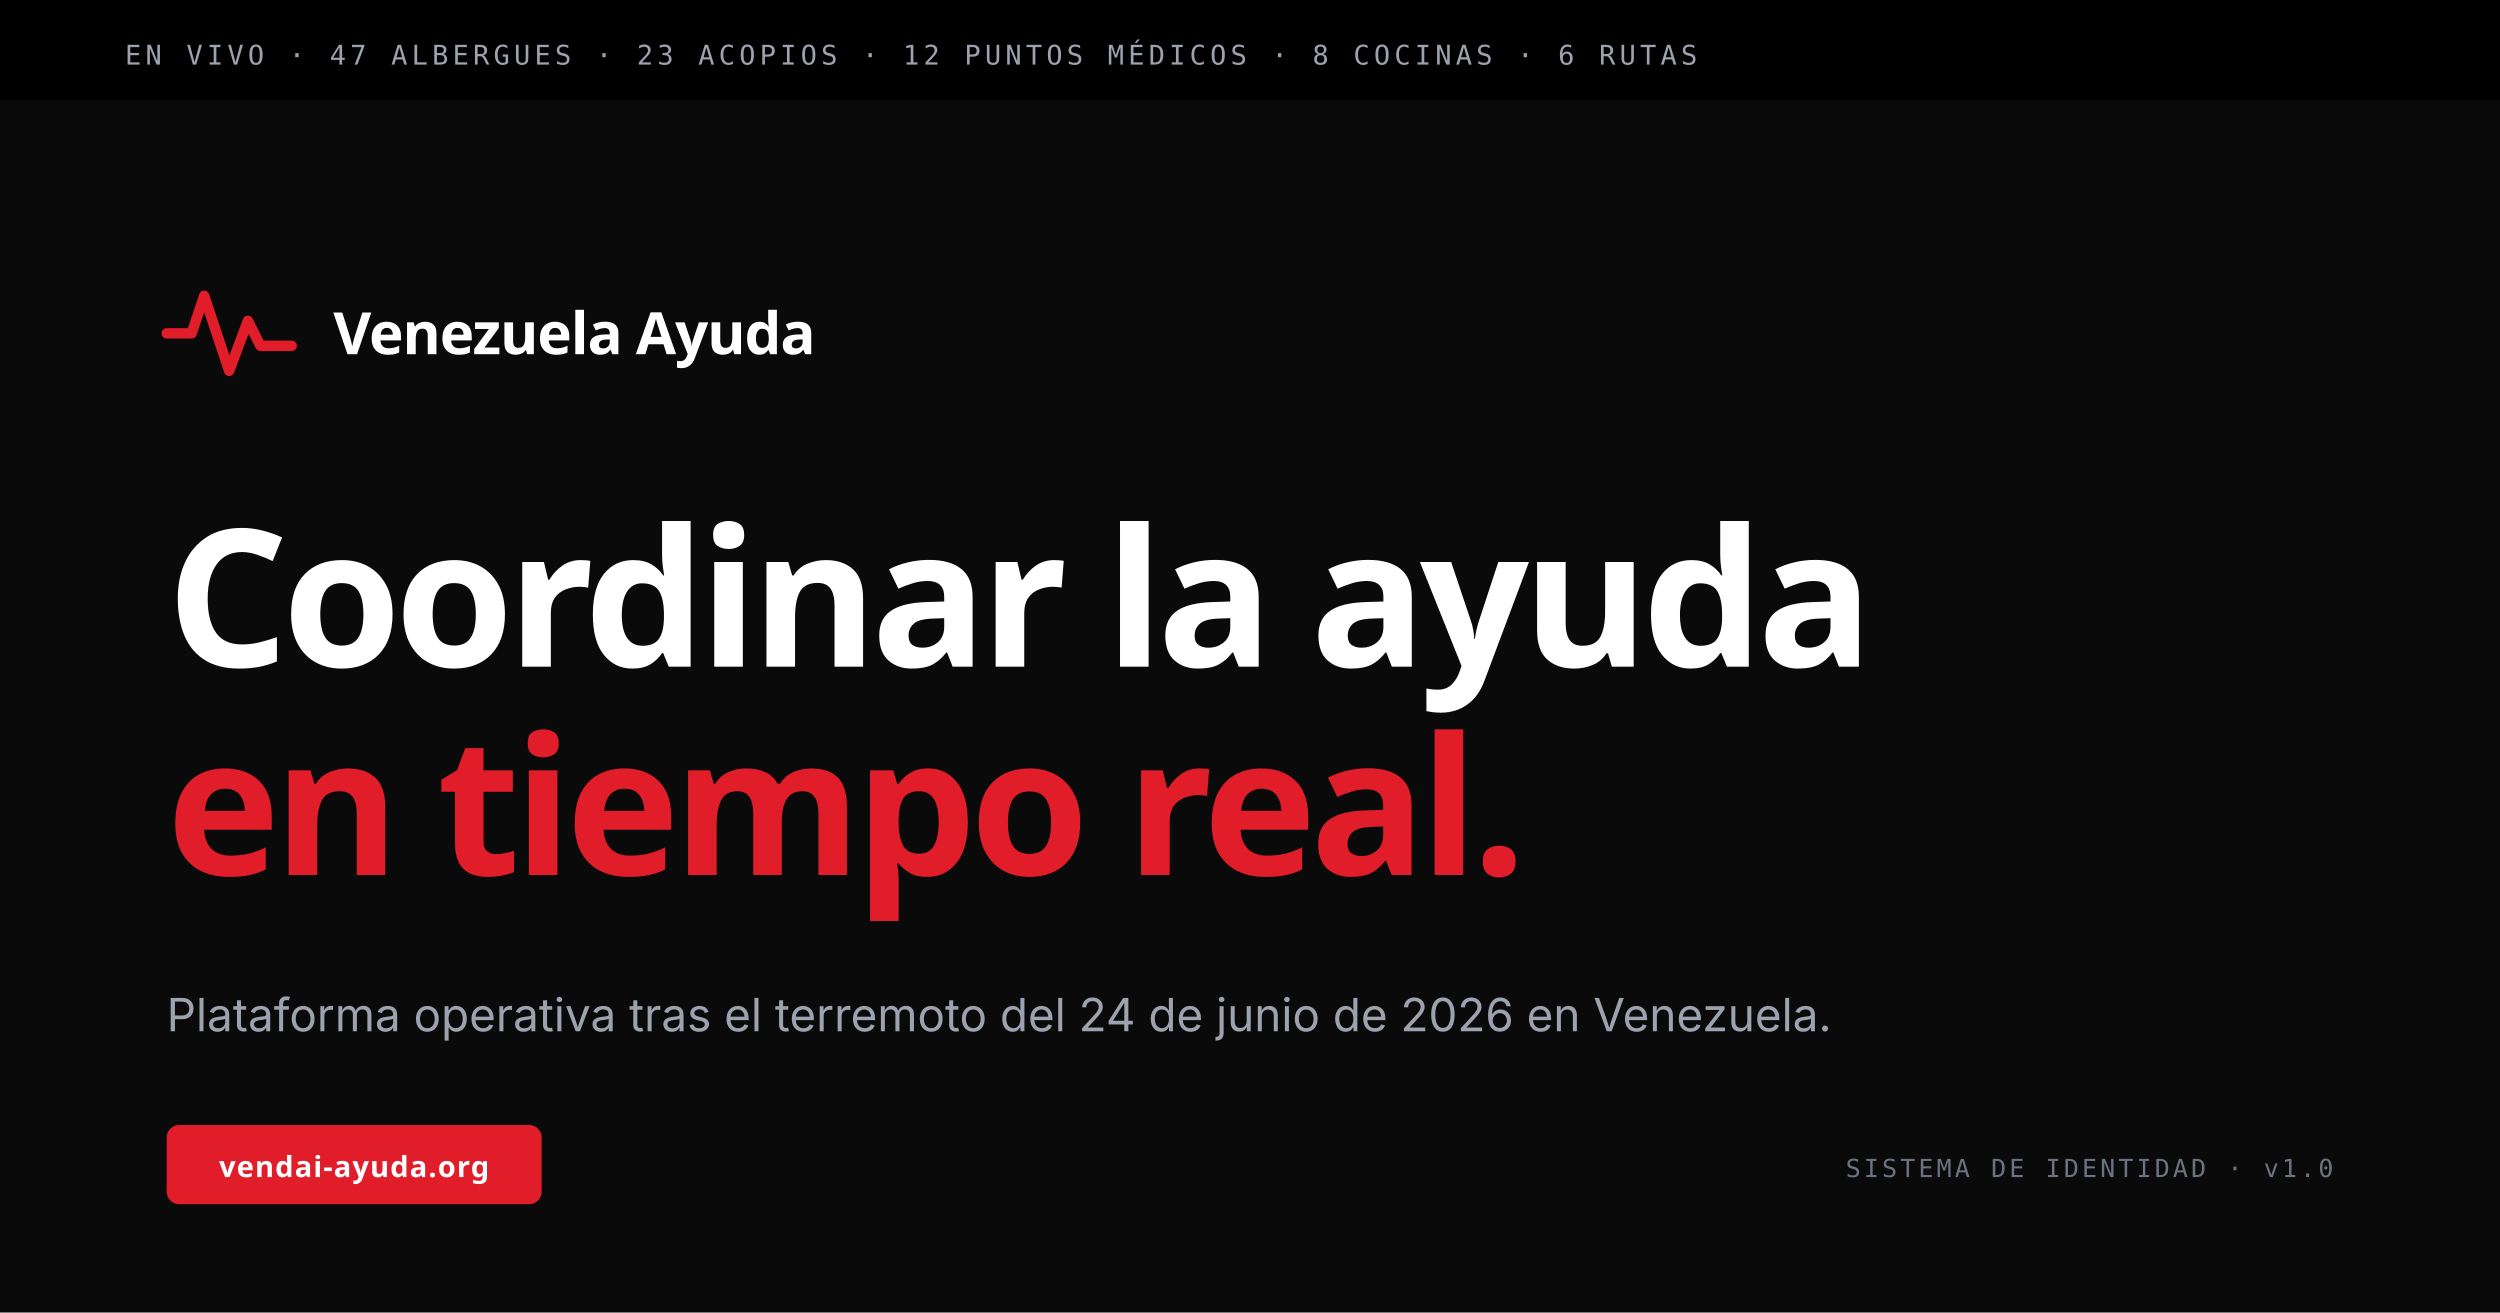
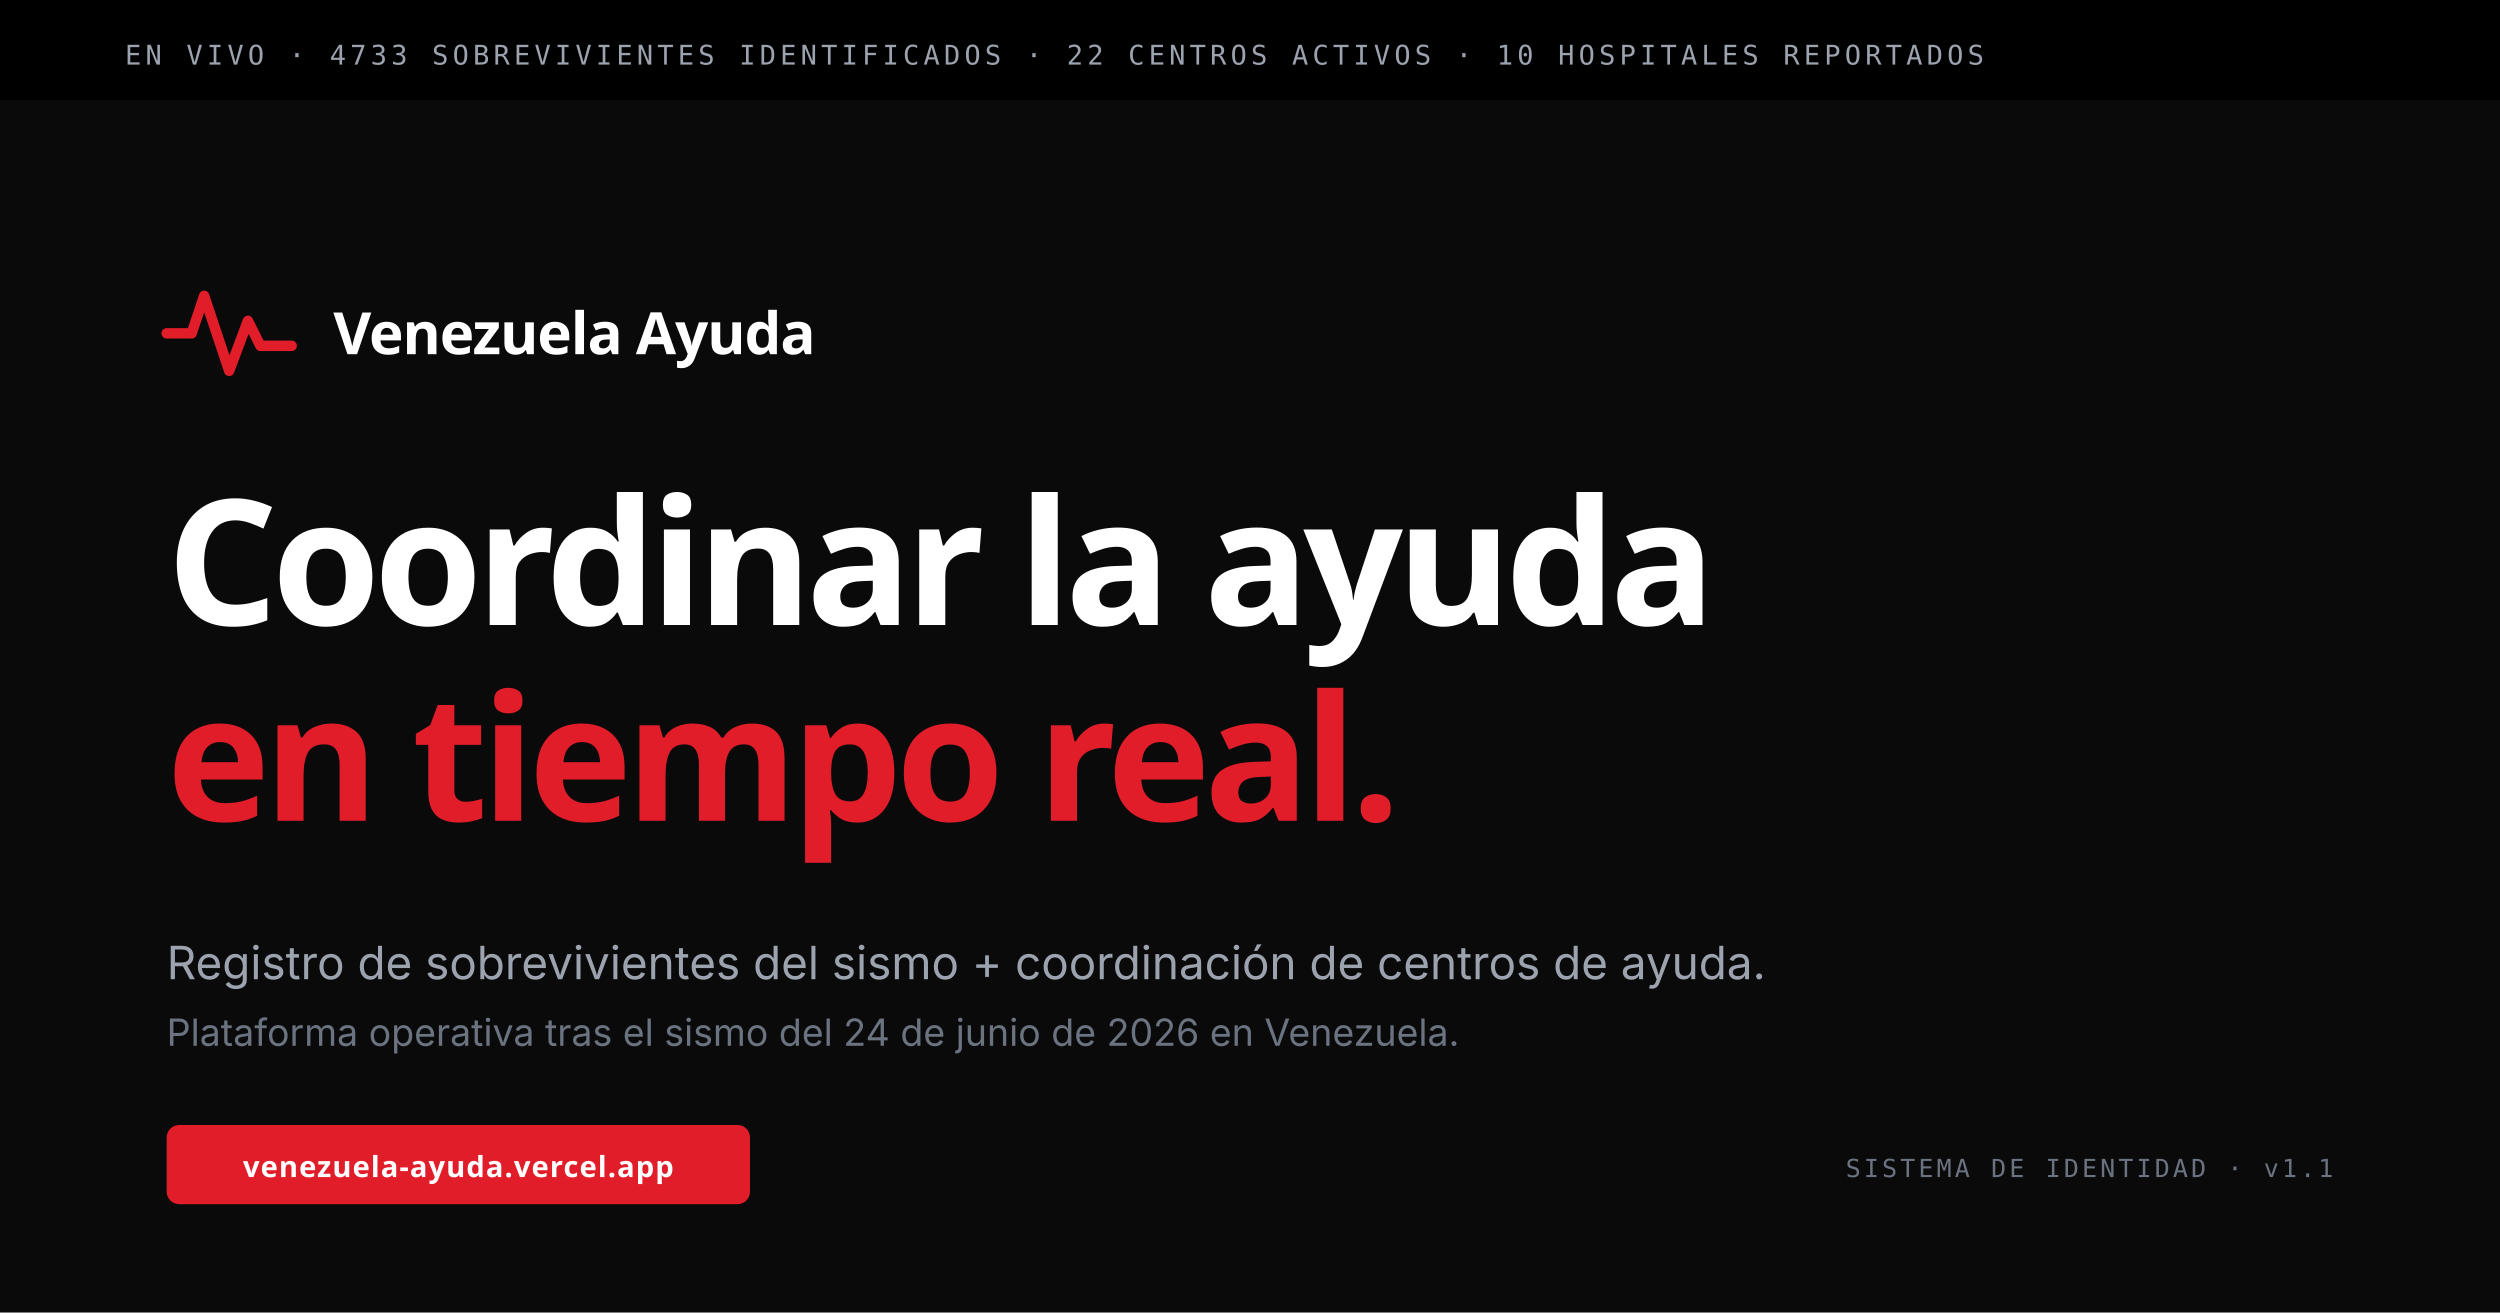
<svg xmlns="http://www.w3.org/2000/svg" viewBox="0 0 1200 630" fill="none">
  <rect width="1200" height="630" fill="#0A0A0A" />
  <rect x="0" y="0" width="1200" height="48" fill="#000000" />
  <text x="60" y="31" font-family="ui-monospace, SFMono-Regular, Menospace, monospace" font-size="13" fill="#9CA3AF" letter-spacing="2">
-     EN VIVO  ·  47 ALBERGUES  ·  23 ACOPIOS  ·  12 PUNTOS MÉDICOS  ·  8 COCINAS  ·  6 RUTAS
+     EN VIVO  ·  4733 SOBREVIVIENTES IDENTIFICADOS  ·  22 CENTROS ACTIVOS  ·  10 HOSPITALES REPORTADOS
  </text>
  <g transform="translate(80, 130)">
    <path d="M0 30h12l6-18 12 36 9-24 6 12h15" stroke="#E11D2A" stroke-width="5" stroke-linecap="round" stroke-linejoin="round" />
    <text x="80" y="40" font-family="'DM Sans', system-ui, sans-serif" font-size="28" font-weight="600" fill="#FFFFFF" letter-spacing="-0.5">
      Venezuela Ayuda
    </text>
  </g>
-   <text x="80" y="320" font-family="'DM Sans', system-ui, sans-serif" font-size="92" font-weight="600" fill="#FFFFFF" letter-spacing="-3">
+   <text x="80" y="300" font-family="'DM Sans', system-ui, sans-serif" font-size="84" font-weight="600" fill="#FFFFFF" letter-spacing="-3">
    Coordinar la ayuda
  </text>
-   <text x="80" y="420" font-family="'DM Sans', system-ui, sans-serif" font-size="92" font-weight="600" fill="#E11D2A" letter-spacing="-3">
+   <text x="80" y="394" font-family="'DM Sans', system-ui, sans-serif" font-size="84" font-weight="600" fill="#E11D2A" letter-spacing="-3">
    en tiempo real.
  </text>
-   <text x="80" y="495" font-family="system-ui, -apple-system, sans-serif" font-size="22" fill="#9CA3AF">
-     Plataforma operativa tras el terremoto del 24 de junio de 2026 en Venezuela.
+   <text x="80" y="470" font-family="system-ui, -apple-system, sans-serif" font-size="22" fill="#9CA3AF">
+     Registro de sobrevivientes del sismo + coordinación de centros de ayuda.
  </text>
-   <rect x="80" y="540" width="180" height="38" rx="6" fill="#E11D2A" />
-   <text x="170" y="565" font-family="'DM Sans', system-ui, sans-serif" font-size="14" font-weight="600" fill="#FFFFFF" text-anchor="middle" letter-spacing="0.5">
-     vendai-ayuda.org
+   <text x="80" y="502" font-family="system-ui, -apple-system, sans-serif" font-size="18" fill="#6B7280">
+     Plataforma operativa tras el sismo del 24 de junio de 2026 en Venezuela.
+   </text>
+   <rect x="80" y="540" width="280" height="38" rx="6" fill="#E11D2A" />
+   <text x="220" y="565" font-family="'DM Sans', system-ui, sans-serif" font-size="14" font-weight="600" fill="#FFFFFF" text-anchor="middle" letter-spacing="0.5">
+     venezuela-ayuda.vercel.app
  </text>
  <text x="1120" y="565" font-family="ui-monospace, monospace" font-size="12" fill="#6B7280" text-anchor="end" letter-spacing="1.5">
-     SISTEMA DE IDENTIDAD · v1.0
+     SISTEMA DE IDENTIDAD · v1.1
  </text>
</svg>
